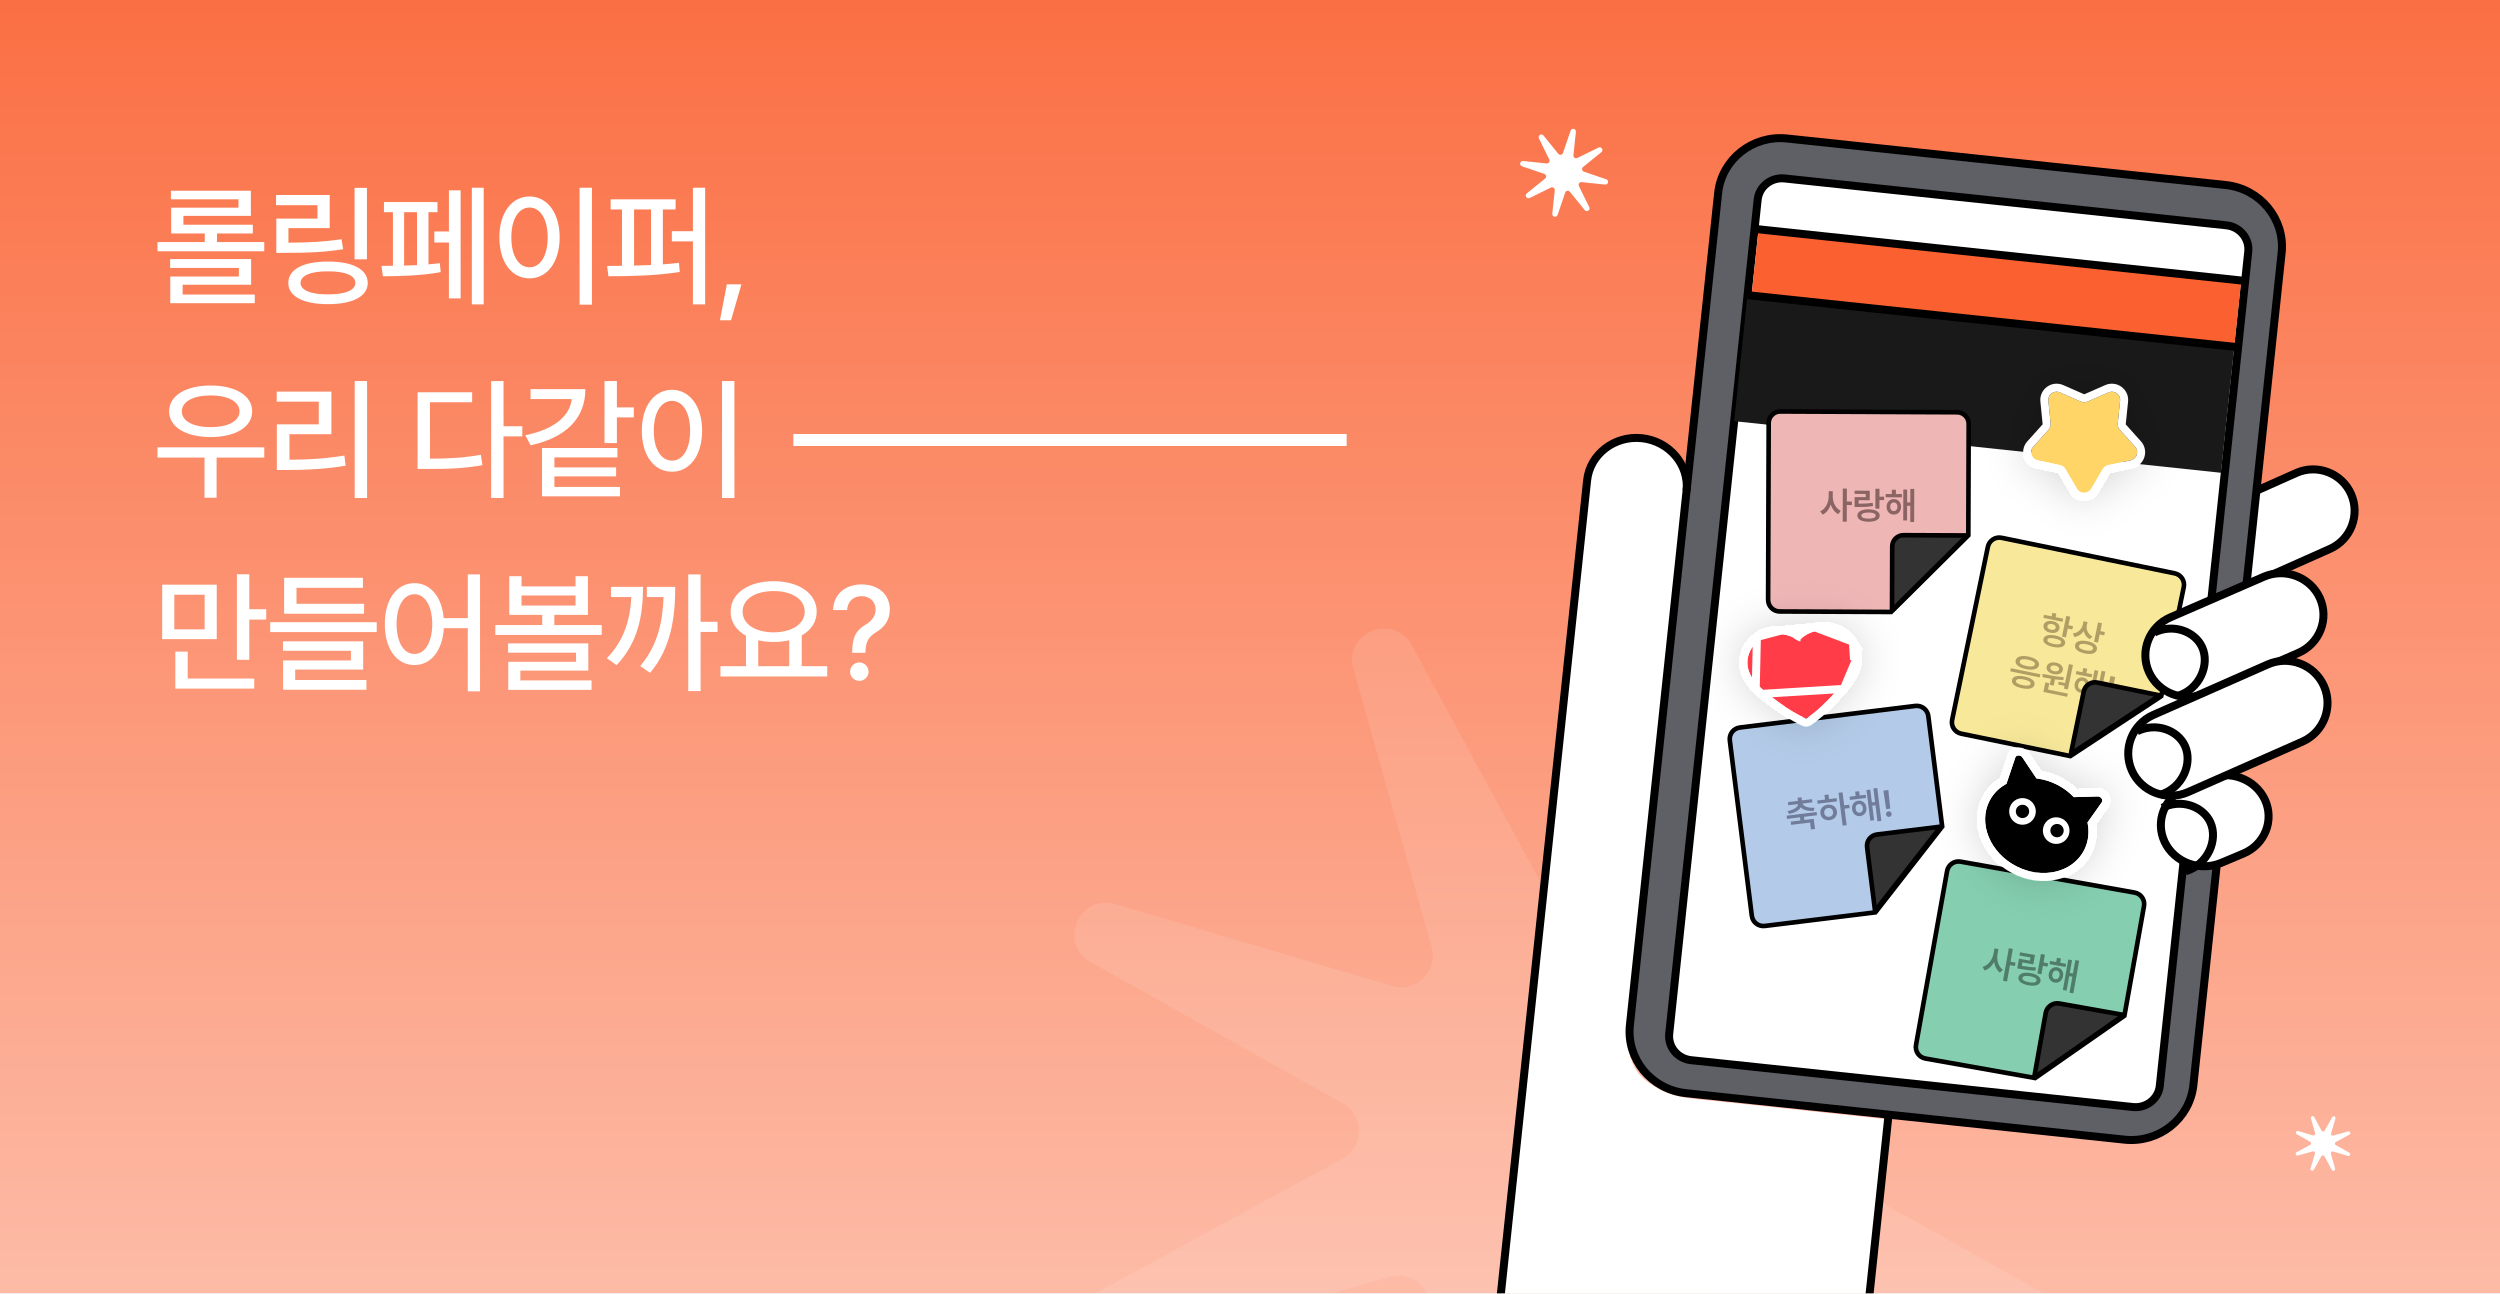
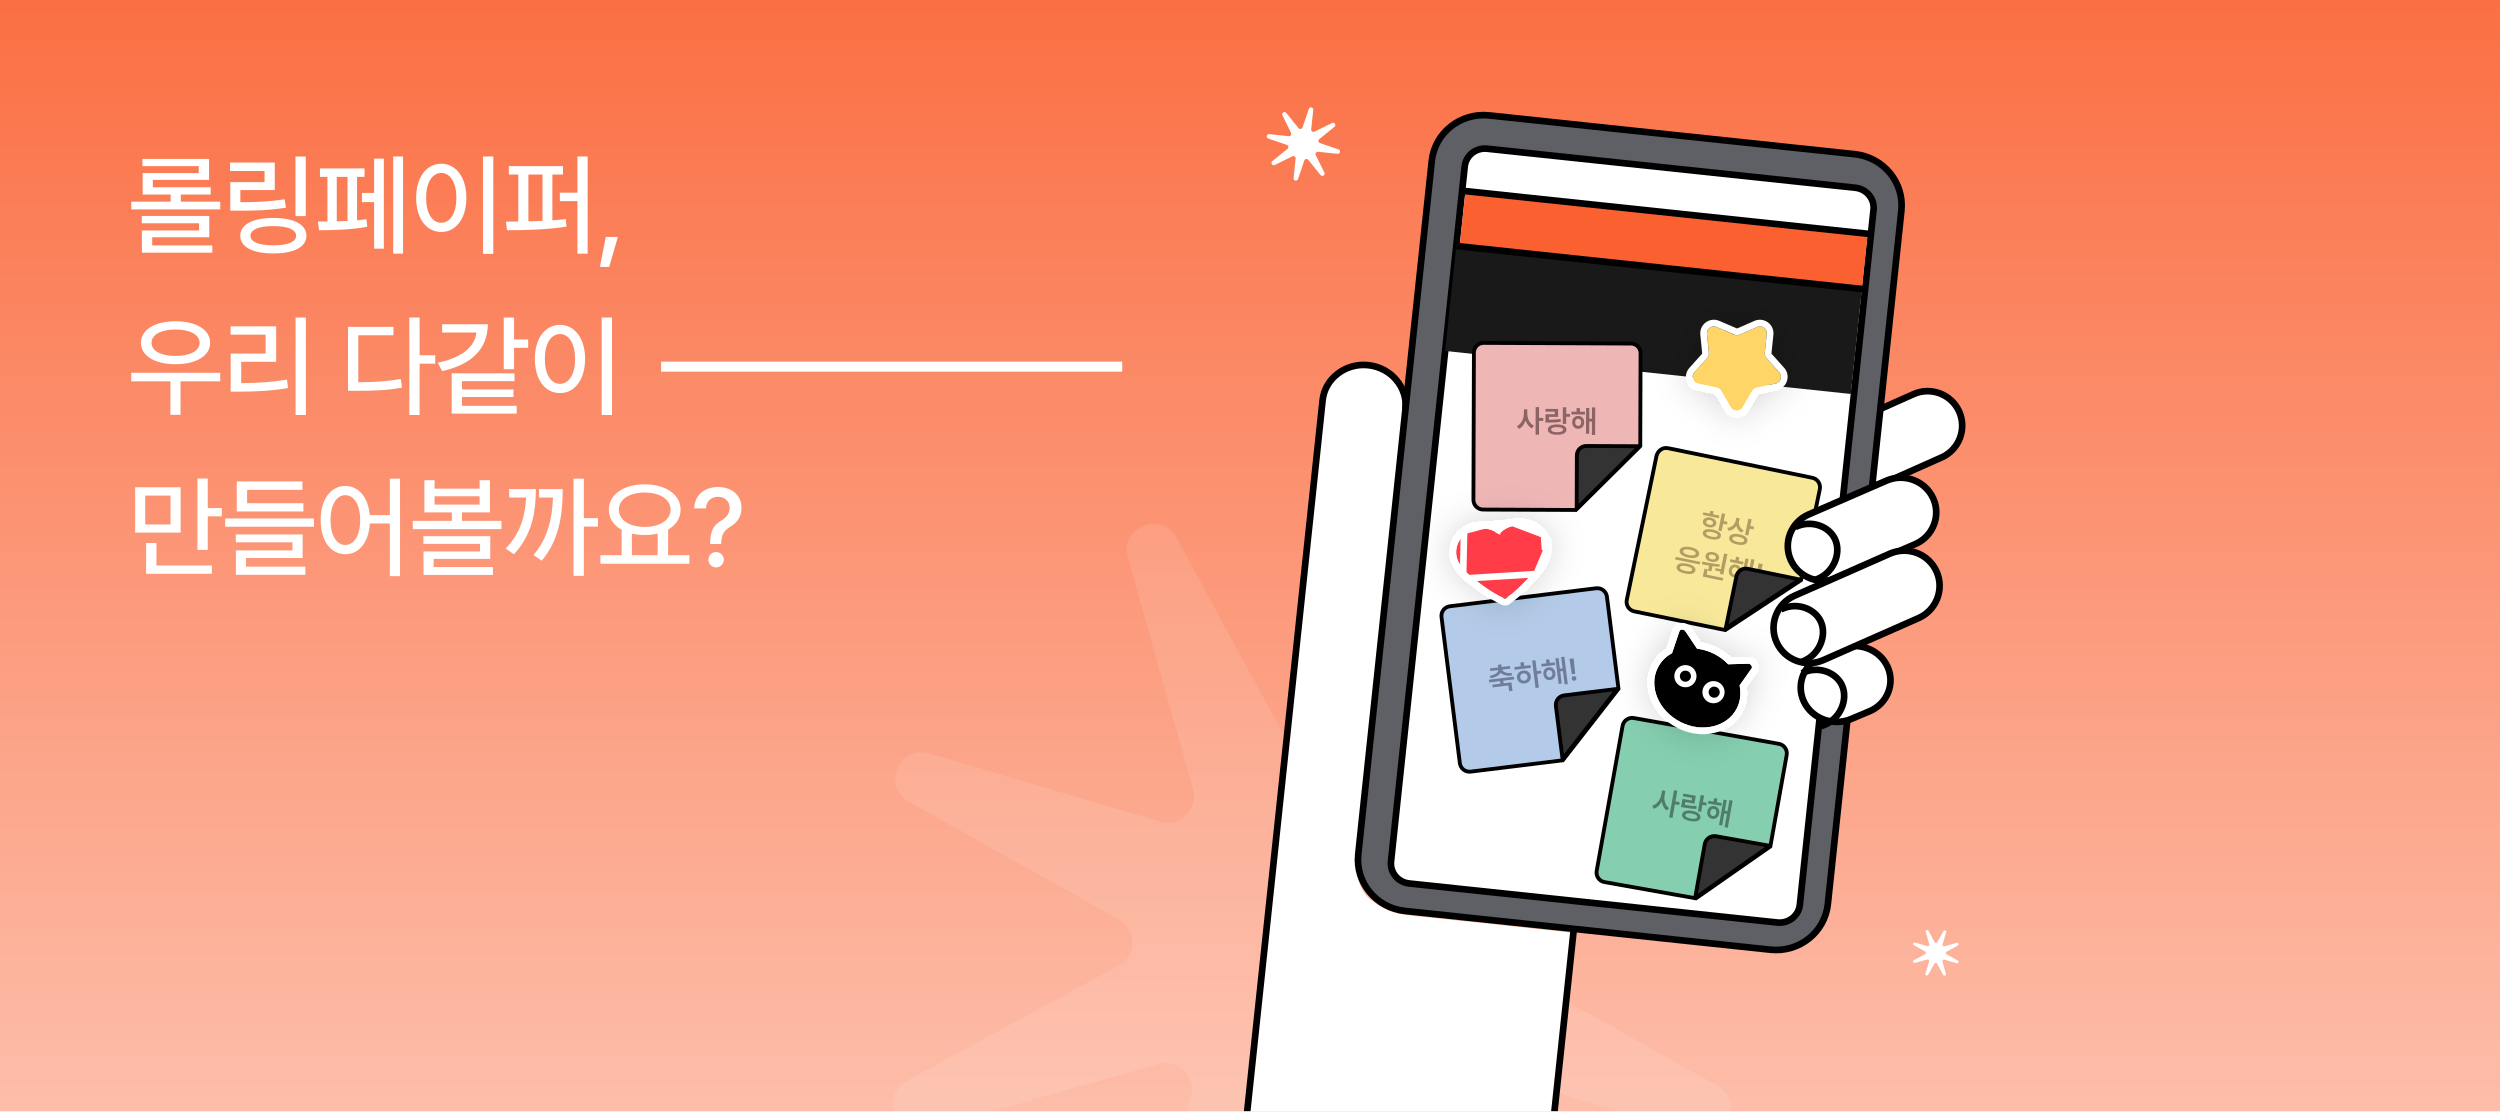
- <svg xmlns="http://www.w3.org/2000/svg" width="375" height="194" viewBox="0 0 375 194" fill="none">
+ <svg xmlns="http://www.w3.org/2000/svg" width="450" height="200" viewBox="0 0 450 200" fill="none">
  <g clip-path="url(#clip0_5367_2211)">
-     <mask id="mask0_5367_2211" style="mask-type:alpha" maskUnits="userSpaceOnUse" x="0" y="0" width="375" height="201">
-       <rect width="375" height="201" fill="#DDDDDD" />
+     <mask id="mask0_5367_2211" style="mask-type:alpha" maskUnits="userSpaceOnUse" x="0" y="0" width="450" height="207">
+       <rect width="450" height="207" fill="#DDDDDD" />
    </mask>
    <g mask="url(#mask0_5367_2211)">
-       <rect x="-5" y="-5" width="386" height="260" fill="url(#paint0_linear_5367_2211)" />
+       <rect x="-5" y="-5" width="461" height="266" fill="url(#paint0_linear_5367_2211)" />
    </g>
    <path opacity="0.1" d="M261.968 97.119C264.738 92.181 272.271 95.359 270.667 100.788L258.391 142.337C257.332 145.921 260.636 149.268 264.234 148.255L305.938 136.521C311.388 134.987 314.468 142.561 309.494 145.266L271.435 165.965C268.152 167.751 268.121 172.454 271.381 174.282L309.168 195.473C314.106 198.243 310.929 205.776 305.499 204.172L263.95 191.897C260.366 190.838 257.019 194.141 258.032 197.739L269.766 239.443C271.3 244.893 263.726 247.973 261.021 243L240.322 204.94C238.536 201.657 233.833 201.626 232.005 204.886L210.814 242.673C208.044 247.612 200.511 244.434 202.115 239.004L214.39 197.455C215.449 193.871 212.146 190.524 208.548 191.537L166.844 203.271C161.394 204.805 158.314 197.231 163.287 194.526L201.347 173.827C204.63 172.041 204.661 167.339 201.401 165.511L163.614 144.319C158.675 141.549 161.853 134.016 167.283 135.62L208.832 147.896C212.416 148.955 215.763 145.651 214.75 142.053L203.016 100.349C201.482 94.899 209.056 91.819 211.761 96.793L232.46 134.852C234.246 138.135 238.948 138.166 240.777 134.906L261.968 97.119Z" fill="white" />
    <path d="M349.838 167.575C349.992 167.301 350.409 167.478 350.319 167.779L349.657 170.01C349.598 170.208 349.781 170.394 349.98 170.338L352.221 169.71C352.523 169.626 352.693 170.046 352.418 170.195L350.372 171.304C350.19 171.403 350.188 171.664 350.368 171.765L352.397 172.906C352.67 173.06 352.493 173.477 352.193 173.388L349.962 172.725C349.763 172.666 349.578 172.849 349.634 173.049L350.261 175.289C350.346 175.591 349.926 175.761 349.776 175.486L348.667 173.44C348.568 173.258 348.308 173.256 348.206 173.436L347.066 175.465C346.912 175.738 346.495 175.561 346.584 175.261L347.246 173.03C347.305 172.831 347.122 172.646 346.923 172.702L344.682 173.329C344.38 173.414 344.21 172.994 344.486 172.844L346.531 171.735C346.713 171.636 346.715 171.376 346.535 171.274L344.507 170.134C344.233 169.98 344.41 169.563 344.711 169.652L346.941 170.314C347.14 170.373 347.326 170.19 347.27 169.991L346.642 167.75C346.558 167.448 346.978 167.278 347.127 167.554L348.236 169.599C348.335 169.781 348.595 169.783 348.697 169.603L349.838 167.575Z" fill="white" />
    <path d="M235.589 19.601C235.746 19.139 236.435 19.291 236.384 19.776L236.014 23.287C235.98 23.607 236.312 23.839 236.602 23.697L239.77 22.141C240.208 21.926 240.587 22.52 240.208 22.827L237.464 25.047C237.214 25.25 237.285 25.649 237.59 25.753L240.93 26.893C241.392 27.051 241.24 27.739 240.755 27.688L237.245 27.318C236.924 27.284 236.692 27.617 236.834 27.906L238.39 31.074C238.605 31.512 238.011 31.892 237.704 31.512L235.484 28.769C235.281 28.518 234.882 28.589 234.778 28.894L233.638 32.234C233.481 32.696 232.792 32.545 232.843 32.059L233.213 28.549C233.247 28.229 232.914 27.997 232.625 28.139L229.457 29.695C229.019 29.91 228.64 29.316 229.019 29.009L231.763 26.788C232.013 26.586 231.942 26.186 231.637 26.082L228.297 24.943C227.835 24.785 227.987 24.096 228.472 24.148L231.982 24.517C232.303 24.551 232.535 24.219 232.393 23.93L230.837 20.762C230.621 20.324 231.216 19.944 231.523 20.324L233.743 23.067C233.946 23.317 234.345 23.247 234.449 22.942L235.589 19.601Z" fill="white" />
    <g clip-path="url(#clip1_5367_2211)">
      <path d="M223.321 211.118L233.113 118.773L238.124 71.515C238.124 71.515 238.464 68.666 240.051 67.116C242 66 243.5 65 246.5 65.5C249.891 66.243 250.636 67.371 252 69C252.493 70.935 252.524 73.824 252.524 73.824L248.829 108.665L244.151 152.789C244.151 152.789 243.166 159.143 246.763 161.973C250.356 164.803 252.954 164.695 258.003 165.231C263.052 165.766 283.212 167.904 283.212 167.904L278.015 216.918L223.321 211.118Z" fill="white" />
      <path d="M349.499 82.333L339.396 86.834C336.269 88.227 332.578 86.803 331.19 83.669C329.802 80.535 331.225 76.835 334.352 75.442L344.455 70.941C347.583 69.547 351.273 70.972 352.661 74.106C354.049 77.24 352.626 80.94 349.499 82.333Z" fill="white" stroke="black" stroke-width="1.2" stroke-miterlimit="10" />
      <path d="M252.877 163.972C247.714 163.424 243.947 158.863 244.483 153.801L257.721 28.959C258.258 23.9 262.895 20.227 268.061 20.775L333.853 27.751C339.017 28.299 342.784 32.86 342.247 37.922L329.009 162.764C328.473 167.823 323.836 171.496 318.669 170.948L252.877 163.972Z" fill="#5E6066" stroke="black" stroke-width="1.2" stroke-miterlimit="10" stroke-linecap="square" stroke-linejoin="bevel" />
      <path d="M319.935 166.054L253.661 159.027C251.651 158.814 250.174 157.037 250.382 155.074L263.65 29.946C263.858 27.986 265.672 26.555 267.685 26.768L333.959 33.796C335.969 34.009 337.446 35.786 337.238 37.749L323.969 162.877C323.762 164.836 321.944 166.268 319.935 166.054Z" fill="white" stroke="black" stroke-width="1.2" stroke-miterlimit="10" stroke-linecap="square" stroke-linejoin="bevel" />
      <path d="M223.321 211.118L238.067 72.052C238.482 68.14 242.179 65.294 246.28 65.729C250.381 66.163 253.399 69.722 252.984 73.634" stroke="black" stroke-width="1.2" stroke-miterlimit="10" />
      <path d="M277.909 217.912L283.287 167.196" stroke="black" stroke-width="1.2" stroke-miterlimit="10" />
      <rect x="262.13" y="44.28" width="73.425" height="19" transform="rotate(6.05286 262.13 44.2803)" fill="#191919" />
      <path d="M295.303 63.592C295.307 62.628 294.528 61.843 293.563 61.839L267.055 61.721C266.091 61.716 265.307 62.494 265.304 63.459L265.216 89.967C265.213 90.931 265.992 91.716 266.956 91.72L283.665 91.795L295.248 80.302L295.303 63.592Z" fill="#EFB6B6" stroke="black" stroke-width="0.694" stroke-miterlimit="10" />
      <path d="M295.116 80.32L285.544 80.277C284.601 80.273 283.836 81.033 283.833 81.975L283.801 91.547L295.116 80.32Z" fill="#333333" stroke="black" stroke-width="0.694" stroke-miterlimit="10" stroke-linecap="square" stroke-linejoin="bevel" />
      <path opacity="0.6" d="M274.911 74.469C274.903 75.357 275.345 76.254 276.113 76.629L275.738 77.116C275.2 76.842 274.814 76.315 274.605 75.682C274.386 76.357 273.977 76.916 273.407 77.199L273.035 76.709C273.836 76.333 274.295 75.384 274.301 74.466L274.304 73.675L274.914 73.677L274.911 74.469ZM276.405 78.252L276.421 73.283L277.031 73.286L277.025 75.231L277.789 75.235L277.787 75.757L277.023 75.754L277.015 78.254L276.405 78.252ZM281.923 73.313L281.919 74.5L282.617 74.503L282.615 75.009L281.917 75.006L281.913 76.297L281.303 76.295L281.313 73.31L281.923 73.313ZM278.188 74.082L278.19 73.599L280.46 73.609L280.455 75.038L278.801 75.031L278.799 75.553C279.64 75.551 280.223 75.523 280.899 75.414L280.963 75.903C280.224 76.034 279.575 76.059 278.594 76.052L278.187 76.05L278.192 74.566L279.858 74.573L279.859 74.09L278.188 74.082ZM278.606 77.332C278.605 76.747 279.25 76.398 280.291 76.4C281.316 76.407 281.958 76.762 281.959 77.347C281.954 77.93 281.31 78.263 280.285 78.258C279.244 78.253 278.602 77.915 278.606 77.332ZM279.205 77.335C279.202 77.632 279.591 77.796 280.287 77.796C280.971 77.802 281.353 77.642 281.354 77.345C281.355 77.045 280.974 76.881 280.29 76.878C279.594 76.875 279.204 77.036 279.205 77.335ZM285.289 74.114L285.288 74.603L282.853 74.592L282.855 74.103L283.778 74.107L283.78 73.459L284.385 73.462L284.382 74.11L285.289 74.114ZM282.991 76.011C282.988 75.335 283.448 74.856 284.078 74.862C284.71 74.862 285.159 75.345 285.157 76.021C285.154 76.71 284.702 77.189 284.07 77.187C283.441 77.184 282.983 76.701 282.991 76.011ZM283.53 76.013C283.526 76.415 283.75 76.666 284.072 76.664C284.39 76.669 284.617 76.419 284.618 76.018C284.619 75.628 284.395 75.369 284.076 75.367C283.754 75.366 283.528 75.623 283.53 76.013ZM285.485 78.067L285.5 73.428L286.072 73.431L286.066 75.371L286.549 75.373L286.556 73.328L287.139 73.331L287.122 78.299L286.54 78.297L286.548 75.868L286.064 75.865L286.057 78.069L285.485 78.067Z" fill="#472D2D" />
      <path d="M321.601 135.913C321.771 134.963 321.139 134.057 320.189 133.888L294.091 129.247C293.141 129.078 292.234 129.71 292.065 130.66L287.402 156.755C287.232 157.704 287.864 158.61 288.814 158.779L305.265 161.705L318.662 152.362L321.601 135.913Z" fill="#85CEAF" stroke="black" stroke-width="0.694" stroke-miterlimit="10" />
      <path d="M318.586 152.248L308.893 150.524C307.939 150.354 307.028 150.99 306.858 151.944L305.127 161.634L318.586 152.248Z" fill="#333333" stroke="black" stroke-width="0.694" stroke-miterlimit="10" stroke-linecap="square" stroke-linejoin="bevel" />
      <path opacity="0.6" d="M299.63 143.145C299.469 144.018 299.749 144.978 300.442 145.477L299.988 145.894C299.505 145.531 299.216 144.947 299.119 144.288C298.786 144.915 298.287 145.396 297.677 145.578L297.395 145.031C298.249 144.797 298.865 143.941 299.029 143.038L299.169 142.259L299.769 142.366L299.63 143.145ZM300.449 147.126L301.323 142.234L301.923 142.341L301.581 144.257L302.333 144.39L302.241 144.904L301.489 144.771L301.049 147.232L300.449 147.126ZM306.738 143.203L306.53 144.372L307.217 144.494L307.128 144.992L306.441 144.87L306.213 146.141L305.613 146.034L306.138 143.096L306.738 143.203ZM302.926 143.323L303.011 142.847L305.246 143.245L304.994 144.652L303.366 144.362L303.274 144.876C304.103 145.018 304.682 145.09 305.367 145.097L305.346 145.59C304.594 145.594 303.951 145.507 302.986 145.333L302.585 145.261L302.846 143.801L304.486 144.092L304.571 143.616L302.926 143.323ZM302.777 146.596C302.877 146.019 303.572 145.786 304.598 145.965C305.606 146.148 306.178 146.606 306.077 147.183C305.972 147.756 305.28 147.974 304.271 147.794C303.246 147.612 302.671 147.169 302.777 146.596ZM303.366 146.701C303.311 146.993 303.667 147.221 304.352 147.34C305.025 147.462 305.43 147.369 305.482 147.077C305.535 146.782 305.187 146.556 304.514 146.436C303.829 146.314 303.416 146.406 303.366 146.701ZM309.917 144.567L309.831 145.048L307.434 144.622L307.52 144.141L308.429 144.302L308.543 143.664L309.138 143.77L309.024 144.408L309.917 144.567ZM307.325 146.043C307.439 145.377 307.975 144.983 308.594 145.096C309.217 145.204 309.576 145.757 309.457 146.422C309.336 147.101 308.808 147.496 308.185 147.385C307.566 147.275 307.198 146.721 307.325 146.043ZM307.856 146.137C307.782 146.532 307.96 146.817 308.277 146.871C308.591 146.93 308.856 146.723 308.927 146.328C308.996 145.944 308.819 145.65 308.505 145.594C308.189 145.538 307.921 145.753 307.856 146.137ZM309.428 148.494L310.244 143.927L310.806 144.027L310.465 145.937L310.941 146.022L311.301 144.009L311.875 144.111L311.001 149.002L310.427 148.9L310.854 146.509L310.378 146.424L309.991 148.594L309.428 148.494Z" fill="#2D473C" />
-       <path d="M327.566 88.064C327.762 87.119 327.154 86.197 326.209 86.003L300.243 80.671C299.298 80.477 298.375 81.085 298.18 82.029L292.819 107.99C292.624 108.935 293.231 109.857 294.176 110.051L310.543 113.412L324.187 104.428L327.566 88.064Z" fill="#F8E99A" stroke="black" stroke-width="0.694" stroke-miterlimit="10" />
+       <path d="M327.566 88.064C327.762 87.119 327.154 86.197 326.209 86.003L300.243 80.671C299.298 80.477 298.450 81.085 298.18 82.029L292.819 107.99C292.624 108.935 293.231 109.857 294.176 110.051L310.543 113.412L324.187 104.428L327.566 88.064Z" fill="#F8E99A" stroke="black" stroke-width="0.694" stroke-miterlimit="10" />
      <path opacity="0.6" d="M310.536 92.503L310.272 93.784L310.95 93.924L310.847 94.424L310.168 94.285L309.895 95.609L309.297 95.487L309.939 92.381L310.536 92.503ZM306.504 92.68L306.601 92.212L307.747 92.447L307.856 91.92L308.454 92.042L308.345 92.57L309.486 92.804L309.39 93.272L306.504 92.68ZM306.532 93.797C306.639 93.275 307.196 93.027 307.907 93.17C308.609 93.317 309.022 93.764 308.917 94.286C308.806 94.808 308.251 95.053 307.548 94.909C306.837 94.763 306.424 94.319 306.532 93.797ZM306.511 95.852C306.618 95.31 307.305 95.12 308.314 95.33C309.313 95.532 309.875 95.978 309.763 96.519C309.653 97.055 308.959 97.246 307.961 97.041C306.951 96.834 306.396 96.386 306.511 95.852ZM307.113 93.916C307.056 94.179 307.272 94.383 307.641 94.456C308.01 94.535 308.292 94.433 308.346 94.169C308.402 93.9 308.185 93.687 307.816 93.611C307.447 93.536 307.166 93.646 307.113 93.916ZM307.104 95.973C307.048 96.231 307.389 96.453 308.054 96.589C308.711 96.724 309.11 96.654 309.166 96.397C309.218 96.129 308.876 95.922 308.22 95.787C307.555 95.651 307.156 95.706 307.104 95.973ZM313.025 93.822C312.899 94.433 313.175 95.093 313.877 95.484L313.458 95.886C312.969 95.601 312.666 95.168 312.547 94.672C312.23 95.146 311.753 95.472 311.153 95.553L310.926 95.019C311.766 94.908 312.293 94.34 312.439 93.646L312.534 93.183L313.132 93.306L313.025 93.822ZM311.258 96.753C311.377 96.177 312.08 95.965 313.095 96.176C314.102 96.38 314.653 96.85 314.537 97.426C314.413 98.015 313.721 98.224 312.715 98.017C311.7 97.809 311.137 97.343 311.258 96.753ZM311.856 96.876C311.794 97.177 312.145 97.406 312.812 97.544C313.477 97.68 313.883 97.606 313.945 97.305C314.004 97.019 313.663 96.781 312.998 96.645C312.33 96.508 311.915 96.591 311.856 96.876ZM314.102 96.271L314.703 93.359L315.301 93.482L315.057 94.666L315.735 94.805L315.633 95.3L314.954 95.161L314.7 96.394L314.102 96.271ZM306.06 101.138L305.962 101.611L301.526 100.7L301.624 100.227L306.06 101.138ZM302.34 99.067C302.46 98.485 303.224 98.266 304.29 98.485C305.359 98.704 305.968 99.205 305.851 99.787C305.726 100.376 304.97 100.588 303.901 100.369C302.835 100.15 302.219 99.656 302.34 99.067ZM301.795 102.007C301.913 101.436 302.61 101.251 303.673 101.472C304.721 101.685 305.291 102.13 305.176 102.701C305.056 103.268 304.355 103.455 303.309 103.238C302.245 103.022 301.678 102.575 301.795 102.007ZM302.965 99.195C302.895 99.506 303.286 99.757 303.998 99.9C304.708 100.049 305.167 99.972 305.231 99.66C305.295 99.351 304.904 99.099 304.193 98.953C303.482 98.807 303.023 98.884 302.965 99.195ZM302.403 102.132C302.343 102.408 302.696 102.632 303.404 102.775C304.101 102.921 304.516 102.854 304.578 102.578C304.632 102.292 304.277 102.068 303.58 101.924C302.872 101.779 302.459 101.846 302.403 102.132ZM310.945 99.739L310.185 103.421L309.582 103.297L309.67 102.872L308.717 102.676L308.803 102.256L309.756 102.452L310.342 99.615L310.945 99.739ZM306.391 101.082C307.289 101.261 308.499 101.501 309.56 101.581L309.504 102.018C309.089 102.003 308.665 101.961 308.247 101.906L308.054 102.843L307.456 102.72L307.643 101.816C307.184 101.741 306.75 101.655 306.368 101.577L306.391 101.082ZM306.999 100.012C307.106 99.498 307.673 99.25 308.394 99.4C309.103 99.543 309.528 99.995 309.428 100.51C309.314 101.031 308.748 101.26 308.04 101.117C307.319 100.967 306.892 100.534 306.999 100.012ZM306.505 103.793L306.802 102.356L307.399 102.479L307.203 103.431L310.175 104.041L310.075 104.526L306.505 103.793ZM307.565 100.128C307.51 100.392 307.74 100.599 308.13 100.681C308.502 100.755 308.8 100.656 308.857 100.393C308.909 100.129 308.675 99.915 308.303 99.842C307.913 99.759 307.619 99.864 307.565 100.128ZM313.844 101.136L313.745 101.616L311.36 101.126L311.459 100.647L312.364 100.833L312.495 100.197L313.087 100.319L312.956 100.954L313.844 101.136ZM311.213 102.543C311.345 101.88 311.892 101.501 312.507 101.631C313.127 101.755 313.471 102.317 313.335 102.979C313.195 103.654 312.657 104.035 312.037 103.908C311.421 103.781 311.069 103.218 311.213 102.543ZM311.741 102.652C311.657 103.044 311.827 103.334 312.143 103.396C312.455 103.463 312.726 103.263 312.807 102.871C312.886 102.488 312.718 102.19 312.405 102.126C312.09 102.061 311.817 102.269 311.741 102.652ZM313.25 105.049L314.188 100.506L314.748 100.621L314.355 102.521L314.829 102.618L315.242 100.616L315.813 100.733L314.809 105.599L314.238 105.482L314.729 103.102L314.255 103.005L313.81 105.164L313.25 105.049ZM317.295 101.548L316.668 104.286L316.059 104.161L316.563 101.397L317.295 101.548ZM315.788 104.908C315.831 104.681 316.061 104.534 316.293 104.579C316.516 104.628 316.669 104.853 316.622 105.079C316.574 105.31 316.344 105.459 316.121 105.414C315.889 105.366 315.737 105.138 315.788 104.908Z" fill="#846D41" />
      <path d="M323.966 104.31L314.583 102.383C313.659 102.193 312.757 102.788 312.566 103.711L310.629 113.092L323.966 104.31Z" fill="#333333" stroke="black" stroke-width="0.694" stroke-miterlimit="10" stroke-linecap="square" stroke-linejoin="bevel" />
      <path d="M289.247 107.409C289.127 106.452 288.254 105.772 287.297 105.89L260.987 109.127C260.029 109.244 259.351 110.115 259.471 111.072L262.774 137.374C262.894 138.331 263.767 139.011 264.725 138.893L281.308 136.853L291.329 123.989L289.247 107.409Z" fill="#B3CBE8" stroke="black" stroke-width="0.694" stroke-miterlimit="10" />
      <path d="M291.108 123.996L281.55 125.172C280.609 125.288 279.943 126.143 280.061 127.084L281.261 136.639L291.108 123.996Z" fill="#333333" stroke="black" stroke-width="0.694" stroke-miterlimit="10" stroke-linecap="square" stroke-linejoin="bevel" />
      <path opacity="0.6" d="M272.491 121.8L272.552 122.285L270.599 122.526L270.657 122.995L272.059 122.822L272.25 124.344L271.645 124.418L271.515 123.382L268.673 123.731L268.612 123.246L270.057 123.068L269.999 122.599L268.057 122.838L267.996 122.353L272.491 121.8ZM268.125 121.661C269.149 121.455 269.687 121.043 269.702 120.615L268.249 120.793L268.189 120.319L269.689 120.134L269.63 119.665L270.23 119.592L270.289 120.061L271.8 119.875L271.86 120.349L270.392 120.53C270.511 120.942 271.134 121.211 272.183 121.162L272.05 121.644C271.16 121.681 270.474 121.489 270.114 121.095C269.858 121.565 269.24 121.917 268.373 122.096L268.125 121.661ZM276.379 118.841L276.625 120.804L277.384 120.711L277.447 121.213L276.688 121.306L276.998 123.771L276.398 123.845L275.779 118.915L276.379 118.841ZM272.646 120.563L272.585 120.077L273.752 119.934L273.666 119.247L274.271 119.172L274.358 119.859L275.492 119.72L275.553 120.205L272.646 120.563ZM273.061 122.018C272.97 121.337 273.438 120.789 274.159 120.703C274.868 120.613 275.455 121.031 275.543 121.713C275.625 122.392 275.159 122.934 274.45 123.021C273.73 123.11 273.141 122.698 273.061 122.018ZM273.639 121.947C273.687 122.348 274 122.57 274.387 122.519C274.766 122.475 275.01 122.185 274.965 121.784C274.909 121.384 274.6 121.153 274.221 121.2C273.834 121.247 273.586 121.546 273.639 121.947ZM279.849 119.212L279.91 119.697L277.493 119.994L277.432 119.509L278.349 119.396L278.268 118.753L278.868 118.679L278.949 119.323L279.849 119.212ZM277.812 121.384C277.722 120.714 278.117 120.181 278.742 120.107C279.369 120.027 279.877 120.449 279.961 121.12C280.047 121.804 279.659 122.336 279.032 122.413C278.407 122.49 277.892 122.069 277.812 121.384ZM278.346 121.318C278.393 121.717 278.648 121.937 278.967 121.895C279.284 121.859 279.476 121.583 279.426 121.185C279.378 120.798 279.122 120.569 278.805 120.608C278.486 120.648 278.295 120.931 278.346 121.318ZM280.548 123.107L279.971 118.505L280.538 118.435L280.779 120.36L281.26 120.301L281.005 118.272L281.583 118.201L282.202 123.131L281.624 123.202L281.321 120.792L280.841 120.851L281.116 123.038L280.548 123.107ZM283.249 118.5L283.539 121.294L282.923 121.37L282.507 118.592L283.249 118.5ZM282.906 122.164C282.874 121.935 283.044 121.723 283.279 121.692C283.505 121.667 283.723 121.831 283.751 122.06C283.781 122.295 283.611 122.509 283.385 122.537C283.15 122.566 282.933 122.399 282.906 122.164Z" fill="#434866" />
      <rect x="263.782" y="34.4" width="72.813" height="10" transform="rotate(6.05286 263.782 34.3995)" fill="#FA6030" />
      <path d="M263.185 34.336L336.772 42.139" stroke="black" stroke-width="1.2" />
      <path d="M262.13 44.28L335.717 52.083" stroke="black" stroke-width="1.2" />
      <path d="M344.759 97.933L330.75 104.017C327.555 105.405 323.778 103.971 322.351 100.829C320.924 97.687 322.371 93.986 325.566 92.598L339.574 86.514C342.769 85.126 346.547 86.56 347.974 89.702C349.397 92.843 347.951 96.545 344.759 97.933Z" fill="white" stroke="black" stroke-width="1.2" stroke-miterlimit="10" />
      <path d="M336.507 128.032L333.181 129.43C329.958 130.785 326.139 129.364 324.69 126.271C323.24 123.178 324.69 119.542 327.913 118.187L331.238 116.789C334.461 115.434 338.28 116.855 339.73 119.948C341.176 123.041 339.726 126.679 336.507 128.032Z" fill="white" stroke="black" stroke-width="1.2" stroke-miterlimit="10" />
-       <path d="M345.351 111.251L328.196 118.818C324.991 120.231 321.207 118.78 319.782 115.592C318.356 112.404 319.811 108.643 323.016 107.23L340.17 99.663C343.375 98.249 347.159 99.7 348.585 102.888C350.007 106.076 348.552 109.837 345.351 111.251Z" fill="white" stroke="black" stroke-width="1.2" stroke-miterlimit="10" />
+       <path d="M345.351 111.251L328.196 118.818C324.991 120.231 321.207 118.78 319.782 115.592C318.356 112.404 319.811 108.643 323.016 107.23L340.17 99.663C343.450 98.249 347.159 99.7 348.585 102.888C350.007 106.076 348.552 109.837 345.351 111.251Z" fill="white" stroke="black" stroke-width="1.2" stroke-miterlimit="10" />
      <path d="M323.134 94.882C325.995 93.473 329.239 94.721 330.316 97.069C331.505 99.653 329.988 103.408 326.593 104.413" stroke="black" stroke-width="1.2" stroke-miterlimit="10" />
      <path d="M320.558 109.693C323.419 108.284 326.663 109.532 327.74 111.88C328.929 114.464 327.412 118.219 324.017 119.224" stroke="black" stroke-width="1.2" stroke-miterlimit="10" />
      <path d="M324.37 121.159C327.231 119.75 330.475 120.998 331.552 123.345C332.741 125.93 331.224 129.685 327.829 130.69" stroke="black" stroke-width="1.2" stroke-miterlimit="10" />
      <g filter="url(#filter0_d_5367_2211)">
        <path d="M313.125 123.37L315.262 120.353C315.515 119.995 315.151 119.455 314.666 119.468L311.073 119.571C310.393 118.855 309.573 118.225 308.625 117.734C307.596 117.201 306.524 116.885 305.469 116.765L303.358 113.612C303.086 113.206 302.438 113.222 302.298 113.638L300.953 117.613L301.165 117.471C299.994 118.053 299.026 118.958 298.419 120.151C296.705 123.519 298.496 127.895 302.42 129.927C306.344 131.959 310.912 130.877 312.626 127.51C313.285 126.216 313.424 124.772 313.125 123.37Z" fill="black" />
        <path d="M301.731 113.443L300.474 117.16C299.387 117.794 298.481 118.707 297.886 119.876C295.984 123.614 298.011 128.319 302.148 130.462C306.284 132.604 311.257 131.524 313.159 127.786C313.844 126.44 314.016 124.953 313.761 123.51L315.749 120.704L315.75 120.704C316.059 120.267 315.955 119.761 315.735 119.435C315.515 119.108 315.119 118.854 314.646 118.867L314.646 118.867L311.315 118.962C310.629 118.278 309.819 117.677 308.897 117.2C307.893 116.68 306.849 116.352 305.813 116.203L303.854 113.277L303.853 113.277C303.589 112.882 303.153 112.705 302.761 112.715C302.37 112.725 301.903 112.934 301.731 113.443C301.731 113.443 301.731 113.443 301.731 113.443C301.731 113.443 301.731 113.443 301.731 113.443Z" stroke="white" stroke-width="1.2" />
      </g>
      <circle cx="303.374" cy="121.711" r="2" transform="rotate(6.05286 303.374 121.711)" fill="white" />
      <circle cx="303.374" cy="121.711" r="1" transform="rotate(6.05286 303.374 121.711)" fill="black" />
      <circle cx="308.429" cy="124.591" r="2" transform="rotate(6.05286 308.429 124.591)" fill="white" />
      <circle cx="308.555" cy="124.591" r="1" transform="rotate(6.05286 308.555 124.591)" fill="black" />
      <g filter="url(#filter1_d_5367_2211)">
-         <path d="M278.067 98.384C278.142 99.214 277.94 99.999 277.581 100.757C277.205 101.552 276.678 102.263 276.097 102.94C275.193 103.992 274.234 105 273.219 105.962C272.535 106.61 271.791 107.196 271.01 107.744C270.926 107.804 270.867 107.778 270.793 107.744C269.451 107.125 268.21 106.365 267.039 105.506C266.212 104.9 265.371 104.308 264.604 103.636C264.32 103.387 264.049 103.124 263.782 102.86C263.26 102.342 262.834 101.765 262.514 101.122C261.642 99.37 262.218 97.229 263.886 96.039C264.89 95.322 266.027 95.02 267.287 95.138C268.19 95.222 268.995 95.539 269.7 96.061C269.818 96.149 269.818 96.15 269.914 96.047C270.563 95.354 271.372 94.896 272.333 94.664C274.27 94.197 276.412 95.003 277.424 96.58C277.792 97.155 278.011 97.768 278.067 98.384Z" fill="#FF3C48" />
+         <path d="M278.067 98.384C278.142 99.214 277.94 99.999 277.581 100.757C277.205 101.552 276.678 102.263 276.097 102.94C275.193 103.992 274.234 105 273.219 105.962C272.535 106.61 271.791 107.196 271.01 107.744C270.926 107.804 270.867 107.778 270.793 107.744C269.451 107.125 268.21 106.365 267.039 105.506C266.212 104.9 265.371 104.308 264.604 103.636C264.32 103.387 264.049 103.124 263.782 102.86C263.26 102.342 262.834 101.765 262.514 101.122C261.642 99.37 262.218 97.229 263.886 96.039C264.89 95.322 266.027 95.02 267.287 95.145C268.19 95.222 268.995 95.539 269.7 96.061C269.818 96.149 269.818 96.15 269.914 96.047C270.563 95.354 271.372 94.896 272.333 94.664C274.27 94.197 276.412 95.003 277.424 96.58C277.792 97.155 278.011 97.768 278.067 98.384Z" fill="#FF3C48" />
        <path d="M276.554 103.332L276.554 103.332C275.638 104.399 274.665 105.423 273.635 106.399L273.634 106.399C272.925 107.071 272.156 107.675 271.359 108.236L271.358 108.236C271.218 108.334 271.043 108.395 270.846 108.376C270.701 108.362 270.581 108.305 270.55 108.29C270.548 108.289 270.546 108.288 270.545 108.288L270.545 108.288C269.161 107.649 267.884 106.867 266.686 105.989M276.554 103.332L264.211 104.085C264.211 104.085 264.21 104.085 264.21 104.085C264.884 104.675 265.612 105.206 266.315 105.718C266.44 105.809 266.564 105.899 266.686 105.989M276.554 103.332C277.152 102.636 277.716 101.879 278.124 101.017C278.514 100.194 278.753 99.301 278.665 98.335M276.554 103.332L278.665 98.335M266.686 105.989L267.039 105.507L266.686 105.989C266.686 105.989 266.686 105.989 266.686 105.989ZM263.361 103.283L263.361 103.283C262.795 102.723 262.328 102.092 261.976 101.385L261.976 101.385C260.964 99.35 261.646 96.898 263.534 95.55L263.361 103.283ZM263.361 103.283C263.63 103.55 263.911 103.823 264.21 104.085L263.361 103.283ZM278.665 98.335C278.6 97.613 278.344 96.908 277.928 96.26L278.067 98.384L278.665 98.336C278.665 98.336 278.665 98.335 278.665 98.335ZM269.744 95.367C269.028 94.906 268.223 94.623 267.338 94.541L272.187 94.082C271.248 94.308 270.428 94.734 269.744 95.367ZM270.052 95.584C270.063 95.59 270.07 95.594 270.073 95.596L270.074 95.596C270.08 95.6 270.085 95.603 270.085 95.603C270.085 95.603 270.078 95.598 270.055 95.581C270.055 95.581 270.055 95.581 270.055 95.581L270.052 95.584L270.052 95.584ZM267.337 94.541C265.937 94.41 264.656 94.749 263.534 95.55L267.337 94.541ZM277.928 96.26C276.765 94.446 274.351 93.559 272.188 94.082L277.928 96.26Z" stroke="white" stroke-width="1.2" />
      </g>
      <g filter="url(#filter2_d_5367_2211)">
        <path d="M316.275 58.861C317.15 58.478 318.113 59.176 318.016 60.121L317.665 63.515C317.629 63.862 317.741 64.207 317.974 64.467L320.253 67.011C320.888 67.72 320.518 68.849 319.584 69.05L316.233 69.771C315.891 69.845 315.595 70.058 315.419 70.359L313.689 73.307C313.207 74.128 312.014 74.128 311.535 73.306L309.815 70.358C309.639 70.057 309.345 69.844 309.003 69.77L305.654 69.048C304.721 68.846 304.354 67.717 304.992 67.008L307.28 64.465C307.514 64.206 307.627 63.86 307.592 63.514L307.253 60.12C307.158 59.174 308.124 58.476 308.997 58.86L312.131 60.236C312.451 60.377 312.816 60.377 313.137 60.236L316.275 58.861Z" fill="#FFD568" />
-         <path d="M318.614 60.182C318.759 58.78 317.33 57.745 316.034 58.313L312.895 59.688C312.729 59.761 312.54 59.761 312.375 59.688L309.241 58.312C307.946 57.743 306.514 58.778 306.654 60.18L306.994 63.574C307.012 63.753 306.953 63.932 306.832 64.066L304.544 66.61C303.599 67.66 304.142 69.334 305.526 69.633L308.874 70.355C309.051 70.393 309.204 70.504 309.295 70.659L311.015 73.607C311.725 74.826 313.493 74.826 314.208 73.608L315.938 70.661C316.029 70.505 316.182 70.394 316.359 70.356L319.71 69.635C321.095 69.337 321.644 67.663 320.702 66.612L318.423 64.068C318.302 63.934 318.244 63.755 318.263 63.576L318.614 60.182Z" stroke="white" stroke-width="1.2" />
+         <path d="M318.614 60.182C318.759 58.78 317.33 57.745 316.034 58.313L312.895 59.688C312.729 59.761 312.54 59.761 312.450 59.688L309.241 58.312C307.946 57.743 306.514 58.778 306.654 60.18L306.994 63.574C307.012 63.753 306.953 63.932 306.832 64.066L304.544 66.61C303.599 67.66 304.142 69.334 305.526 69.633L308.874 70.355C309.051 70.393 309.204 70.504 309.295 70.659L311.015 73.607C311.725 74.826 313.493 74.826 314.208 73.608L315.938 70.661C316.029 70.505 316.182 70.394 316.359 70.356L319.71 69.635C321.095 69.337 321.644 67.663 320.702 66.612L318.423 64.068C318.302 63.934 318.244 63.755 318.263 63.576L318.614 60.182Z" stroke="white" stroke-width="1.2" />
      </g>
    </g>
    <path d="M119 66H202" stroke="white" stroke-width="1.8" />
-     <path d="M39.641 36.305V37.691H23.625V36.305H30.715V35.016H25.676V31.148H35.773V29.898H25.637V28.609H37.629V32.379H27.512V33.707H37.922V35.016H32.551V36.305H39.641ZM25.52 40.191V38.863H37.668V42.711H27.395V44.176H38.215V45.484H25.539V41.48H35.832V40.191H25.52ZM55.041 28.18V38.902H53.186V28.18H55.041ZM41.409 30.777V29.254H49.456V34.215H43.264V36.402C46.331 36.383 48.567 36.285 51.233 35.875L51.467 37.379C48.606 37.848 46.223 37.926 42.913 37.926H41.448V32.789H47.62V30.777H41.409ZM43.245 42.438C43.245 40.397 45.491 39.225 49.202 39.234C52.903 39.225 55.159 40.397 55.159 42.438C55.159 44.459 52.903 45.631 49.202 45.621C45.491 45.631 43.245 44.459 43.245 42.438ZM45.081 42.438C45.09 43.541 46.604 44.166 49.202 44.156C51.789 44.166 53.303 43.541 53.303 42.438C53.303 41.324 51.789 40.69 49.202 40.699C46.604 40.69 45.09 41.324 45.081 42.438ZM72.552 28.16V45.66H70.774V28.16H72.552ZM57.219 39.879C57.727 39.879 58.313 39.879 58.938 39.869V31.832H57.591V30.309H65.618V31.832H64.27V39.654C64.866 39.605 65.442 39.537 65.969 39.469L66.106 40.816C63.333 41.363 59.7 41.441 57.434 41.441L57.219 39.879ZM60.618 39.84C61.253 39.83 61.907 39.801 62.552 39.772V31.832H60.618V39.84ZM65.149 36.383V34.723H67.337V28.551H69.094V44.762H67.337V36.383H65.149ZM88.792 28.16V45.699H86.937V28.16H88.792ZM74.906 35.602C74.906 31.861 76.79 29.479 79.437 29.469C82.034 29.479 83.948 31.861 83.948 35.602C83.948 39.381 82.034 41.764 79.437 41.754C76.79 41.764 74.906 39.381 74.906 35.602ZM76.702 35.602C76.693 38.385 77.806 40.094 79.437 40.094C81.038 40.094 82.152 38.385 82.152 35.602C82.152 32.857 81.038 31.139 79.437 31.129C77.806 31.139 76.693 32.857 76.702 35.602ZM101.341 29.898V31.422H99.427V39.654C100.257 39.596 101.068 39.518 101.849 39.43L101.966 40.797C98.402 41.363 94.3 41.441 91.263 41.441L91.068 39.898L93.294 39.869V31.422H91.595V29.898H101.341ZM95.111 39.84C95.941 39.82 96.8 39.791 97.65 39.752V31.422H95.111V39.84ZM100.775 36.207V34.684H103.939V28.16H105.775V45.66H103.939V36.207H100.775ZM111.215 42.652L109.652 48.043H107.992L109.027 42.652H111.215ZM39.641 67.102V68.644H32.492V74.66H30.676V68.644H23.625V67.102H39.641ZM25.363 61.711C25.373 59.328 27.893 57.824 31.594 57.824C35.295 57.824 37.834 59.328 37.824 61.711C37.834 64.064 35.295 65.559 31.594 65.559C27.893 65.559 25.373 64.064 25.363 61.711ZM27.277 61.711C27.268 63.166 28.996 64.074 31.594 64.074C34.201 64.074 35.92 63.166 35.93 61.711C35.92 60.236 34.201 59.318 31.594 59.309C28.996 59.318 27.268 60.236 27.277 61.711ZM55.061 57.16V74.699H53.206V57.16H55.061ZM41.506 60.246V58.742H49.709V65.129H43.42V68.957C46.262 68.947 48.733 68.811 51.663 68.332L51.838 69.856C48.743 70.373 46.106 70.49 43.01 70.5H41.526V63.645H47.815V60.246H41.506ZM75.531 57.16V63.938H78.343V65.461H75.531V74.699H73.675V57.16H75.531ZM62.64 70.344V58.84H70.823V60.344H64.495V68.801C67.435 68.791 69.632 68.664 72.132 68.215L72.366 69.777C69.622 70.266 67.298 70.353 64.046 70.344H62.64ZM92.533 57.16V61.105H95.072V62.609H92.533V66.457H90.677V57.16H92.533ZM78.802 65.285C83.207 64.397 85.502 62.336 85.755 59.855H79.584V58.371H87.806C87.806 62.834 84.789 65.676 79.584 66.789L78.802 65.285ZM81.302 74.445V67.199H92.611V68.606H83.158V70.109H92.416V71.457H83.158V73.039H93.002V74.445H81.302ZM110.16 57.16V74.699H108.305V57.16H110.16ZM96.273 64.602C96.273 60.861 98.158 58.478 100.805 58.469C103.402 58.478 105.316 60.861 105.316 64.602C105.316 68.381 103.402 70.764 100.805 70.754C98.158 70.764 96.273 68.381 96.273 64.602ZM98.07 64.602C98.061 67.385 99.174 69.094 100.805 69.094C102.406 69.094 103.52 67.385 103.52 64.602C103.52 61.857 102.406 60.139 100.805 60.129C99.174 60.139 98.061 61.857 98.07 64.602ZM32.512 87.703V95.867H24.328V87.703H32.512ZM26.145 94.402H30.695V89.207H26.145V94.402ZM26.301 103.289V97.742H28.156V101.785H38.137V103.289H26.301ZM35.539 98.973V86.141H37.395V91.375H39.934V92.938H37.395V98.973H35.539ZM56.506 93.328V94.812H40.53V93.328H56.506ZM42.444 97.625V96.199H54.475V100.438H44.28V102H54.963V103.465H42.463V99.07H52.639V97.625H42.444ZM42.62 92.059V86.668H54.436V88.172H44.475V90.574H54.612V92.059H42.62ZM62.161 87.469C64.544 87.478 66.272 89.49 66.555 92.723H70.169V86.16H72.005V103.699H70.169V94.227H66.575C66.37 97.644 64.602 99.764 62.161 99.754C59.553 99.764 57.708 97.381 57.727 93.602C57.708 89.861 59.553 87.478 62.161 87.469ZM59.485 93.602C59.495 96.385 60.579 98.094 62.161 98.094C63.743 98.094 64.827 96.385 64.837 93.602C64.827 90.857 63.743 89.139 62.161 89.129C60.579 89.139 59.495 90.857 59.485 93.602ZM78.226 86.434V87.957H86.331V86.434H88.187V92.234H83.148V93.758H90.257V95.242H74.3V93.758H81.331V92.234H76.39V86.434H78.226ZM76.214 97.898V96.512H88.245V100.594H78.05V102.059H88.734V103.484H76.234V99.266H86.409V97.898H76.214ZM78.226 90.828H86.331V89.324H78.226V90.828ZM105.091 86.16V93.269H107.63V94.793H105.091V103.66H103.236V86.16H105.091ZM91.029 98.738C93.588 96.072 94.515 93.064 94.701 89.559H91.654V88.035H96.459C96.449 92.41 95.668 96.394 92.494 99.773L91.029 98.738ZM96.029 99.91C98.636 96.863 99.398 93.289 99.535 89.559H97.025V88.035H101.283C101.283 92.459 100.726 97.127 97.513 100.926L96.029 99.91ZM124.086 99.93V101.473H108.07V99.93H111.898V95.359C110.463 94.568 109.584 93.318 109.594 91.746C109.584 88.992 112.289 87.186 116.039 87.176C119.799 87.186 122.504 88.992 122.504 91.746C122.504 93.289 121.664 94.529 120.258 95.32V99.93H124.086ZM111.391 91.746C111.391 93.621 113.295 94.842 116.039 94.852C118.764 94.842 120.697 93.621 120.707 91.746C120.697 89.861 118.764 88.66 116.039 88.66C113.295 88.66 111.391 89.861 111.391 91.746ZM113.734 99.93H118.383V96.043C117.67 96.209 116.879 96.297 116.039 96.297C115.219 96.297 114.438 96.209 113.734 96.043V99.93ZM127.827 97.801C127.856 95.242 128.608 94.461 129.897 93.66C130.717 93.162 131.342 92.439 131.342 91.414C131.342 90.193 130.405 89.422 129.233 89.422C128.178 89.422 127.153 90.066 127.065 91.512H124.955C125.034 89.022 126.909 87.664 129.233 87.664C131.772 87.664 133.471 89.188 133.471 91.414C133.471 92.986 132.719 94.031 131.479 94.793C130.307 95.506 129.848 96.209 129.819 97.801V97.918H127.827V97.801ZM127.514 100.75C127.504 99.988 128.139 99.363 128.901 99.363C129.653 99.363 130.278 99.988 130.287 100.75C130.278 101.512 129.653 102.127 128.901 102.137C128.139 102.127 127.504 101.512 127.514 100.75Z" fill="white" />
+     <path d="M39.641 36.305V37.691H23.625V36.305H30.715V35.016H25.676V31.148H35.773V29.898H25.637V28.609H37.629V32.379H27.512V33.707H37.922V35.016H32.551V36.305H39.641ZM25.52 40.191V38.863H37.668V42.711H27.395V44.176H38.215V45.484H25.539V41.48H35.832V40.191H25.52ZM55.041 28.18V38.902H53.186V28.18H55.041ZM41.409 30.777V29.254H49.456V34.215H43.264V36.402C46.331 36.383 48.567 36.285 51.233 35.875L51.467 37.379C48.606 37.848 46.223 37.926 42.913 37.926H41.448V32.789H47.62V30.777H41.409ZM43.245 42.445C43.245 40.397 45.491 39.225 49.202 39.234C52.903 39.225 55.159 40.397 55.159 42.445C55.159 44.459 52.903 45.631 49.202 45.621C45.491 45.631 43.245 44.459 43.245 42.445ZM45.081 42.445C45.09 43.541 46.604 44.166 49.202 44.156C51.789 44.166 53.303 43.541 53.303 42.445C53.303 41.324 51.789 40.69 49.202 40.699C46.604 40.69 45.09 41.324 45.081 42.445ZM72.552 28.16V45.66H70.774V28.16H72.552ZM57.219 39.879C57.727 39.879 58.313 39.879 58.938 39.869V31.832H57.591V30.309H65.618V31.832H64.27V39.654C64.866 39.605 65.442 39.537 65.969 39.469L66.106 40.816C63.333 41.363 59.7 41.441 57.434 41.441L57.219 39.879ZM60.618 39.84C61.253 39.83 61.907 39.801 62.552 39.772V31.832H60.618V39.84ZM65.149 36.383V34.723H67.337V28.551H69.094V44.762H67.337V36.383H65.149ZM88.792 28.16V45.699H86.937V28.16H88.792ZM74.906 35.602C74.906 31.861 76.79 29.479 79.437 29.469C82.034 29.479 83.948 31.861 83.948 35.602C83.948 39.381 82.034 41.764 79.437 41.754C76.79 41.764 74.906 39.381 74.906 35.602ZM76.702 35.602C76.693 38.385 77.806 40.094 79.437 40.094C81.038 40.094 82.152 38.385 82.152 35.602C82.152 32.857 81.038 31.139 79.437 31.129C77.806 31.139 76.693 32.857 76.702 35.602ZM101.341 29.898V31.422H99.427V39.654C100.257 39.596 101.068 39.518 101.849 39.43L101.966 40.797C98.402 41.363 94.3 41.441 91.263 41.441L91.068 39.898L93.294 39.869V31.422H91.595V29.898H101.341ZM95.111 39.84C95.941 39.82 96.8 39.791 97.65 39.752V31.422H95.111V39.84ZM100.775 36.207V34.684H103.939V28.16H105.775V45.66H103.939V36.207H100.775ZM111.215 42.652L109.652 48.043H107.992L109.027 42.652H111.215ZM39.641 67.102V68.644H32.492V74.66H30.676V68.644H23.625V67.102H39.641ZM25.363 61.711C25.373 59.328 27.893 57.824 31.594 57.824C35.295 57.824 37.834 59.328 37.824 61.711C37.834 64.064 35.295 65.559 31.594 65.559C27.893 65.559 25.373 64.064 25.363 61.711ZM27.277 61.711C27.268 63.166 28.996 64.074 31.594 64.074C34.201 64.074 35.92 63.166 35.93 61.711C35.92 60.236 34.201 59.318 31.594 59.309C28.996 59.318 27.268 60.236 27.277 61.711ZM55.061 57.16V74.699H53.206V57.16H55.061ZM41.506 60.246V58.742H49.709V65.129H43.42V68.957C46.262 68.947 48.733 68.811 51.663 68.332L51.838 69.856C48.743 70.373 46.106 70.49 43.01 70.5H41.526V63.645H47.815V60.246H41.506ZM75.531 57.16V63.945H78.343V65.461H75.531V74.699H73.675V57.16H75.531ZM62.64 70.344V58.84H70.823V60.344H64.495V68.801C67.435 68.791 69.632 68.664 72.132 68.215L72.366 69.777C69.622 70.266 67.298 70.353 64.046 70.344H62.64ZM92.533 57.16V61.105H95.072V62.609H92.533V66.457H90.677V57.16H92.533ZM78.802 65.285C83.207 64.397 85.502 62.336 85.755 59.855H79.584V58.371H87.806C87.806 62.834 84.789 65.676 79.584 66.789L78.802 65.285ZM81.302 74.445V67.199H92.611V68.606H83.158V70.109H92.416V71.457H83.158V73.039H93.002V74.445H81.302ZM110.16 57.16V74.699H108.305V57.16H110.16ZM96.273 64.602C96.273 60.861 98.158 58.478 100.805 58.469C103.402 58.478 105.316 60.861 105.316 64.602C105.316 68.381 103.402 70.764 100.805 70.754C98.158 70.764 96.273 68.381 96.273 64.602ZM98.07 64.602C98.061 67.385 99.174 69.094 100.805 69.094C102.406 69.094 103.52 67.385 103.52 64.602C103.52 61.857 102.406 60.139 100.805 60.129C99.174 60.139 98.061 61.857 98.07 64.602ZM32.512 87.703V95.867H24.328V87.703H32.512ZM26.145 94.402H30.695V89.207H26.145V94.402ZM26.301 103.289V97.742H28.156V101.785H38.137V103.289H26.301ZM35.539 98.973V86.141H37.395V91.450H39.934V92.945H37.395V98.973H35.539ZM56.506 93.328V94.812H40.53V93.328H56.506ZM42.444 97.625V96.199H54.475V100.438H44.28V102H54.963V103.465H42.463V99.07H52.639V97.625H42.444ZM42.62 92.059V86.668H54.436V88.172H44.475V90.574H54.612V92.059H42.62ZM62.161 87.469C64.544 87.478 66.272 89.49 66.555 92.723H70.169V86.16H72.005V103.699H70.169V94.227H66.575C66.37 97.644 64.602 99.764 62.161 99.754C59.553 99.764 57.708 97.381 57.727 93.602C57.708 89.861 59.553 87.478 62.161 87.469ZM59.485 93.602C59.495 96.385 60.579 98.094 62.161 98.094C63.743 98.094 64.827 96.385 64.837 93.602C64.827 90.857 63.743 89.139 62.161 89.129C60.579 89.139 59.495 90.857 59.485 93.602ZM78.226 86.434V87.957H86.331V86.434H88.187V92.234H83.148V93.758H90.257V95.242H74.3V93.758H81.331V92.234H76.39V86.434H78.226ZM76.214 97.898V96.512H88.245V100.594H78.05V102.059H88.734V103.484H76.234V99.266H86.409V97.898H76.214ZM78.226 90.828H86.331V89.324H78.226V90.828ZM105.091 86.16V93.269H107.63V94.793H105.091V103.66H103.236V86.16H105.091ZM91.029 98.738C93.588 96.072 94.515 93.064 94.701 89.559H91.654V88.035H96.459C96.449 92.41 95.668 96.394 92.494 99.773L91.029 98.738ZM96.029 99.91C98.636 96.863 99.398 93.289 99.535 89.559H97.025V88.035H101.283C101.283 92.459 100.726 97.127 97.513 100.926L96.029 99.91ZM124.086 99.93V101.473H108.07V99.93H111.898V95.359C110.463 94.568 109.584 93.318 109.594 91.746C109.584 88.992 112.289 87.186 116.039 87.176C119.799 87.186 122.504 88.992 122.504 91.746C122.504 93.289 121.664 94.529 120.258 95.32V99.93H124.086ZM111.391 91.746C111.391 93.621 113.295 94.842 116.039 94.852C118.764 94.842 120.697 93.621 120.707 91.746C120.697 89.861 118.764 88.66 116.039 88.66C113.295 88.66 111.391 89.861 111.391 91.746ZM113.734 99.93H118.383V96.043C117.67 96.209 116.879 96.297 116.039 96.297C115.219 96.297 114.438 96.209 113.734 96.043V99.93ZM127.827 97.801C127.856 95.242 128.608 94.461 129.897 93.66C130.717 93.162 131.342 92.439 131.342 91.414C131.342 90.193 130.405 89.422 129.233 89.422C128.178 89.422 127.153 90.066 127.065 91.512H124.955C125.034 89.022 126.909 87.664 129.233 87.664C131.772 87.664 133.471 89.188 133.471 91.414C133.471 92.986 132.719 94.031 131.479 94.793C130.307 95.506 129.848 96.209 129.819 97.801V97.918H127.827V97.801ZM127.514 100.75C127.504 99.988 128.139 99.363 128.901 99.363C129.653 99.363 130.278 99.988 130.287 100.75C130.278 101.512 129.653 102.127 128.901 102.137C128.139 102.127 127.504 101.512 127.514 100.75Z" fill="white" />
  </g>
  <defs>
    <filter id="filter0_d_5367_2211" x="290.348" y="105.896" width="32.411" height="32.472" filterUnits="userSpaceOnUse" color-interpolation-filters="sRGB">
      <feFlood flood-opacity="0" result="BackgroundImageFix" />
      <feColorMatrix in="SourceAlpha" type="matrix" values="0 0 0 0 0 0 0 0 0 0 0 0 0 0 0 0 0 0 127 0" result="hardAlpha" />
      <feOffset />
      <feGaussianBlur stdDeviation="3.109" />
      <feComposite in2="hardAlpha" operator="out" />
      <feColorMatrix type="matrix" values="0 0 0 0 0 0 0 0 0 0 0 0 0 0 0 0 0 0 0.16 0" />
      <feBlend mode="normal" in2="BackgroundImageFix" result="effect1_dropShadow_5367_2211" />
      <feBlend mode="normal" in="SourceGraphic" in2="effect1_dropShadow_5367_2211" result="shape" />
    </filter>
    <filter id="filter1_d_5367_2211" x="254.691" y="87.117" width="30.81" height="28.08" filterUnits="userSpaceOnUse" color-interpolation-filters="sRGB">
      <feFlood flood-opacity="0" result="BackgroundImageFix" />
      <feColorMatrix in="SourceAlpha" type="matrix" values="0 0 0 0 0 0 0 0 0 0 0 0 0 0 0 0 0 0 127 0" result="hardAlpha" />
      <feOffset />
      <feGaussianBlur stdDeviation="3.109" />
      <feComposite in2="hardAlpha" operator="out" />
      <feColorMatrix type="matrix" values="0 0 0 0 0 0 0 0 0 0 0 0 0 0 0 0 0 0 0.16 0" />
      <feBlend mode="normal" in2="BackgroundImageFix" result="effect1_dropShadow_5367_2211" />
      <feBlend mode="normal" in="SourceGraphic" in2="effect1_dropShadow_5367_2211" result="shape" />
    </filter>
    <filter id="filter2_d_5367_2211" x="297.252" y="51.336" width="30.739" height="30" filterUnits="userSpaceOnUse" color-interpolation-filters="sRGB">
      <feFlood flood-opacity="0" result="BackgroundImageFix" />
      <feColorMatrix in="SourceAlpha" type="matrix" values="0 0 0 0 0 0 0 0 0 0 0 0 0 0 0 0 0 0 127 0" result="hardAlpha" />
      <feOffset />
      <feGaussianBlur stdDeviation="3.109" />
      <feComposite in2="hardAlpha" operator="out" />
      <feColorMatrix type="matrix" values="0 0 0 0 0 0 0 0 0 0 0 0 0 0 0 0 0 0 0.16 0" />
      <feBlend mode="normal" in2="BackgroundImageFix" result="effect1_dropShadow_5367_2211" />
      <feBlend mode="normal" in="SourceGraphic" in2="effect1_dropShadow_5367_2211" result="shape" />
    </filter>
    <linearGradient id="paint0_linear_5367_2211" x1="188" y1="-38.657" x2="188" y2="367.586" gradientUnits="userSpaceOnUse">
      <stop stop-color="#FA6030" />
      <stop offset="1" stop-color="white" />
    </linearGradient>
    <clipPath id="clip0_5367_2211">
-       <rect width="375" height="194" fill="white" />
+       <rect width="450" height="200" fill="white" />
    </clipPath>
    <clipPath id="clip1_5367_2211">
      <rect width="118" height="197" fill="white" transform="translate(242 16) rotate(6.05286)" />
    </clipPath>
  </defs>
</svg>
